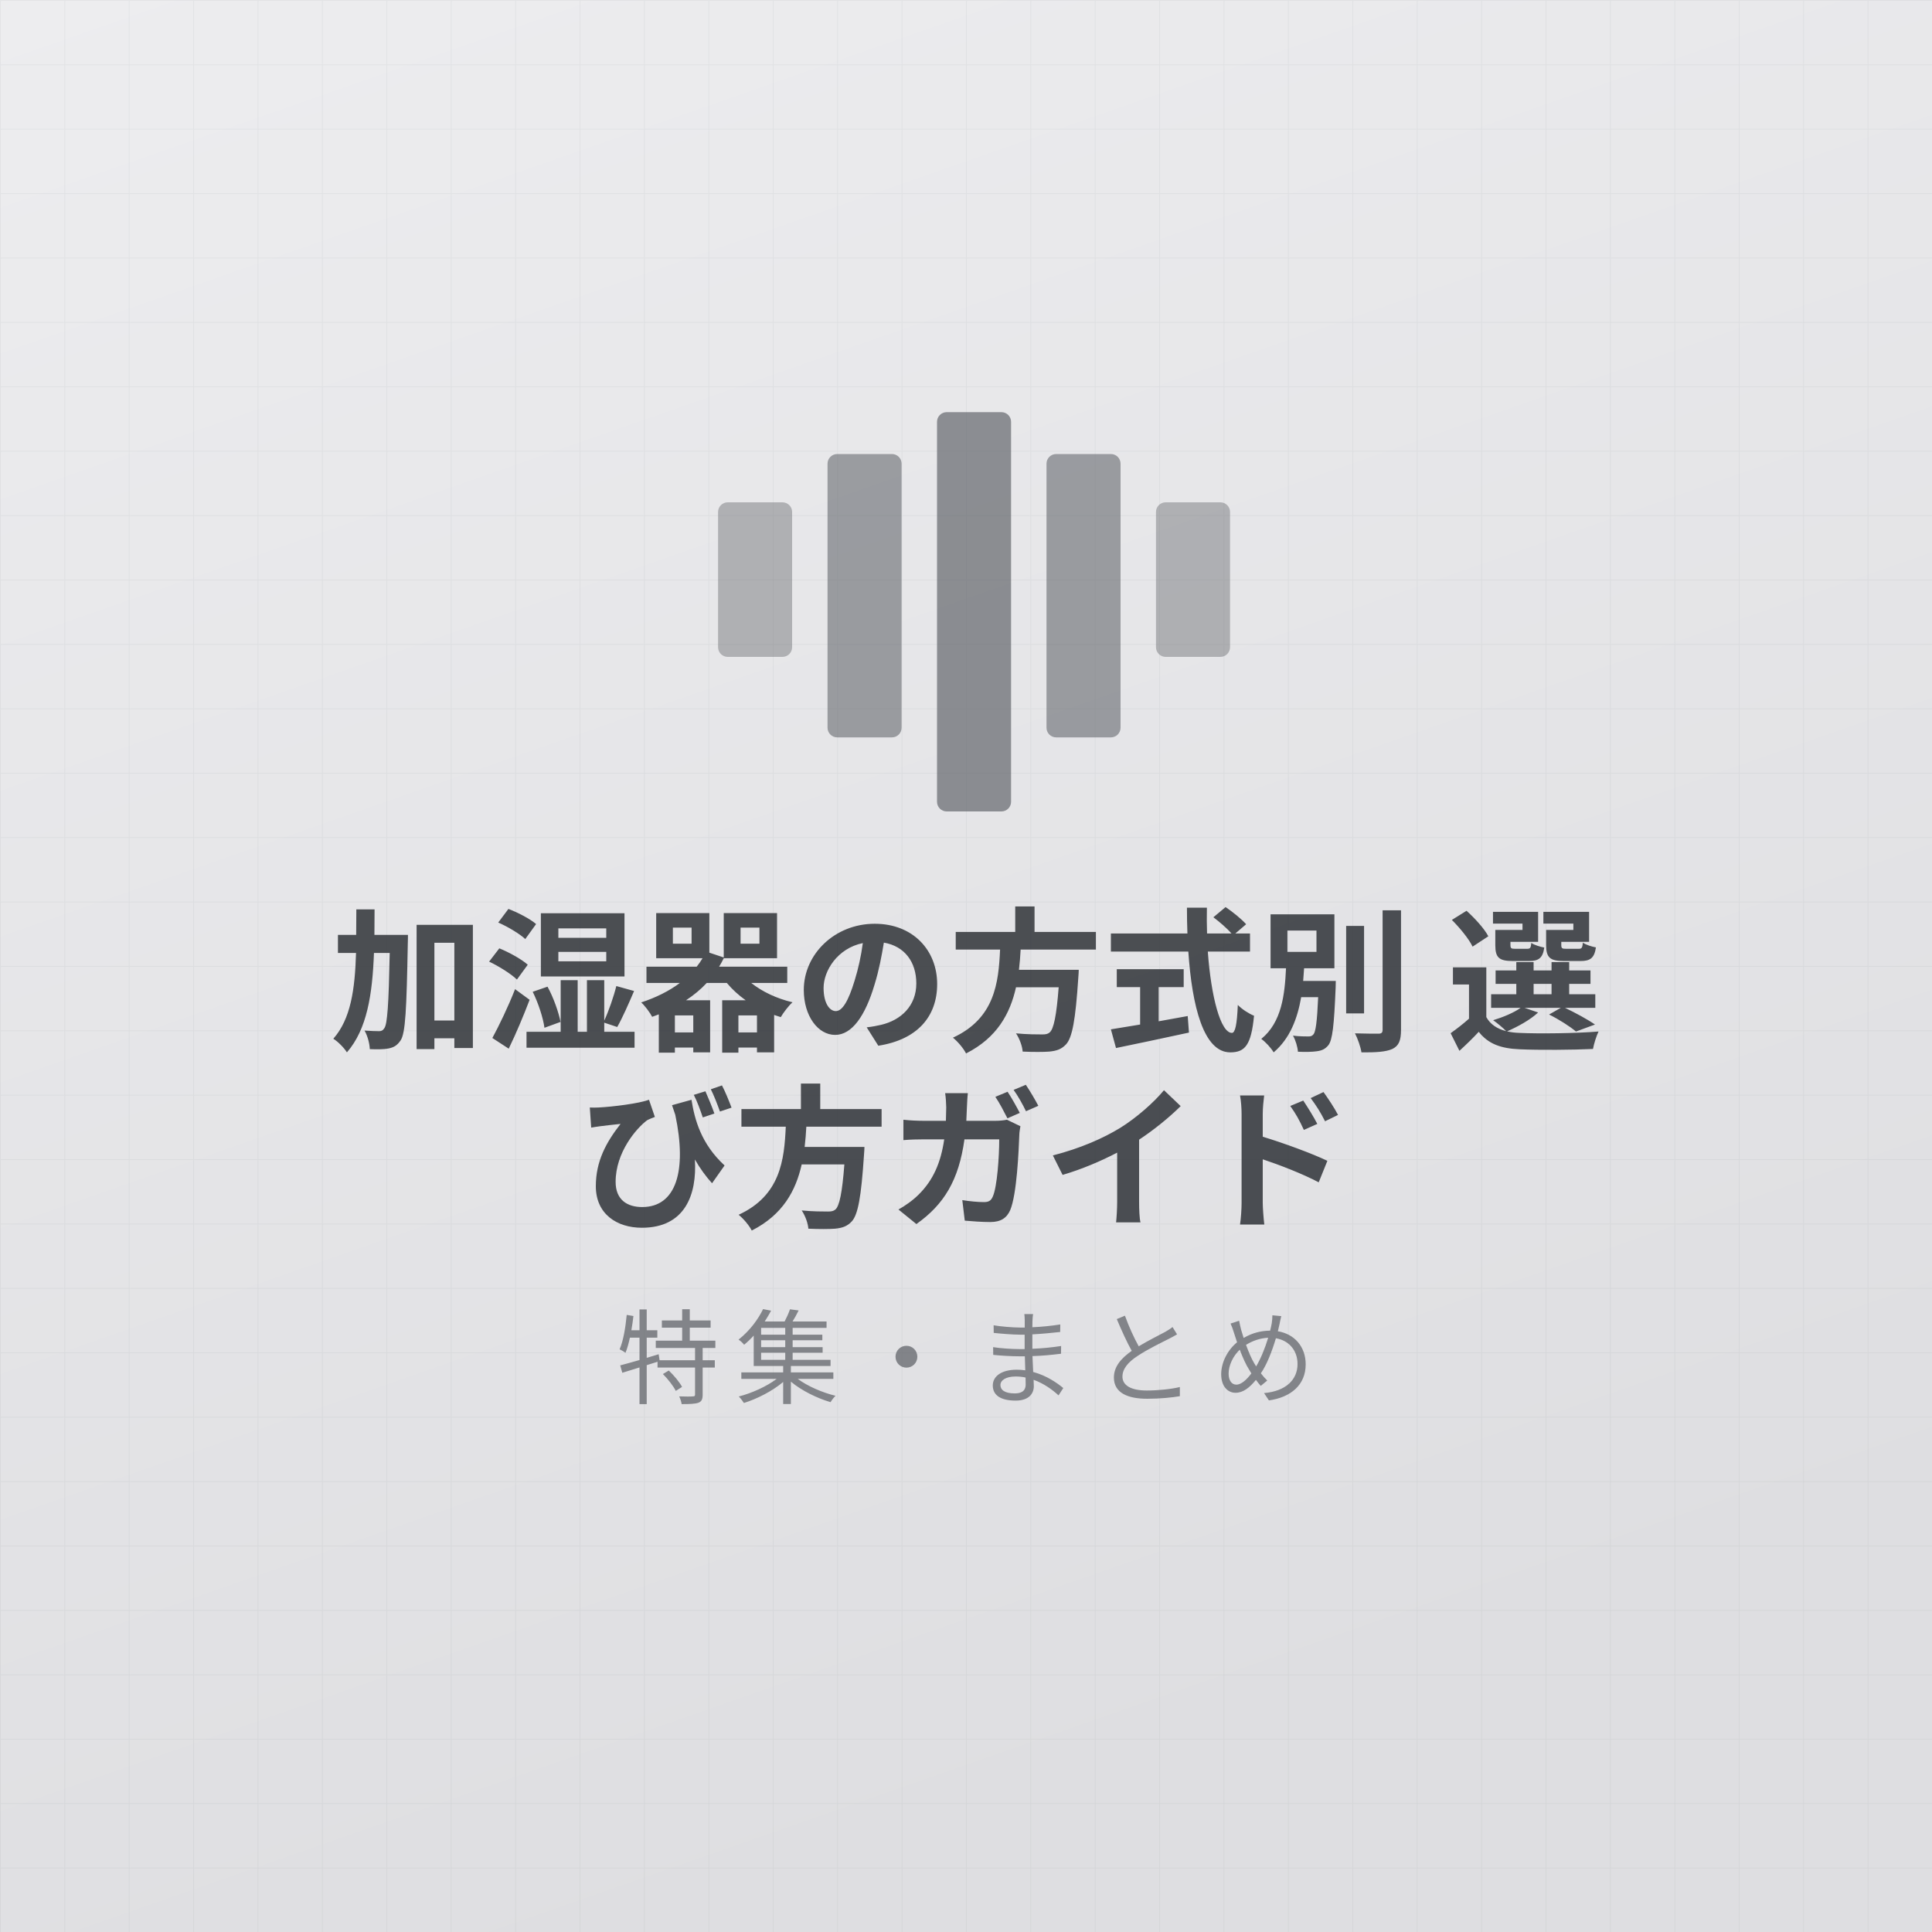
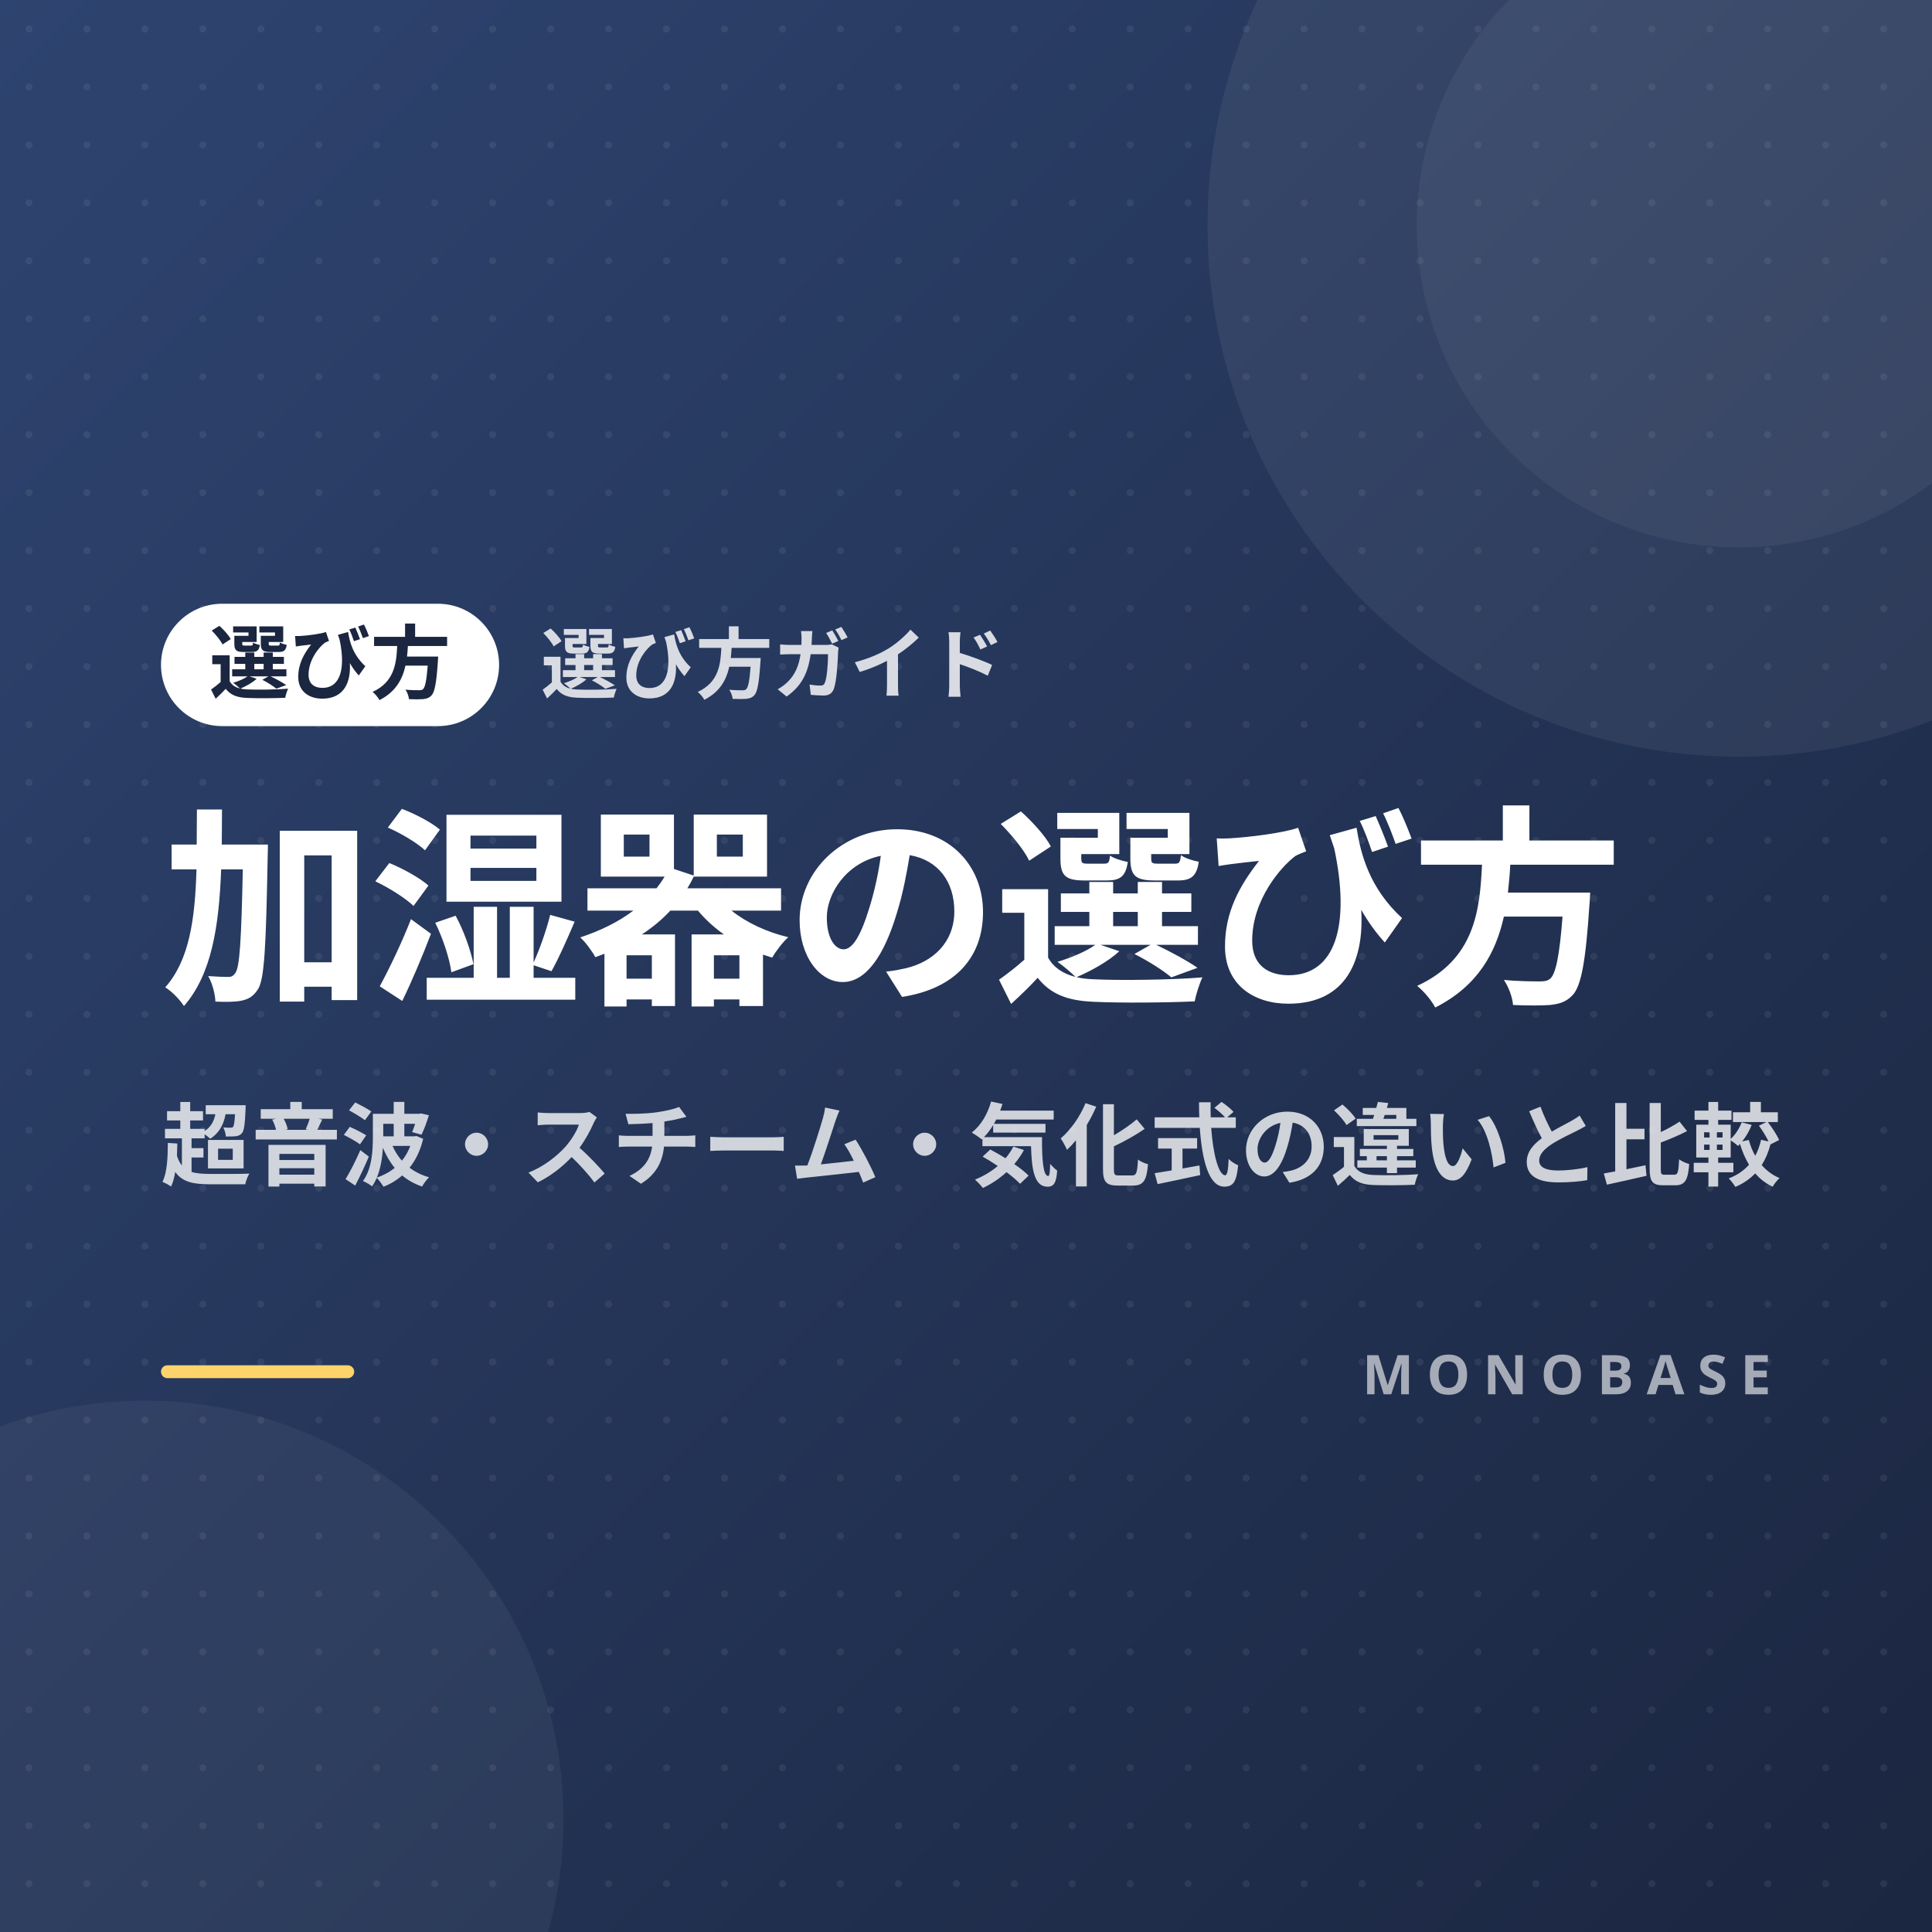
- <svg xmlns="http://www.w3.org/2000/svg" width="1200" height="1200" viewBox="0 0 1200 1200" role="img" aria-label="加湿器の方式別 選び方ガイド">
+ <svg xmlns="http://www.w3.org/2000/svg" width="1200" height="1200" viewBox="0 0 1200 1200" role="img" aria-label="加湿器の選び方｜超音波・スチーム・気化式の違いと比較">
  <defs>
-     <linearGradient id="shade" x1="0" y1="0" x2="0.35" y2="1">
-       <stop offset="0%" stop-color="#EDEDEF" />
-       <stop offset="100%" stop-color="#DEDEE1" />
+     <linearGradient id="bg" x1="0" y1="0" x2="1" y2="1">
+       <stop offset="0%" stop-color="#2E4470" />
+       <stop offset="100%" stop-color="#1B2640" />
    </linearGradient>
-     <pattern id="grid" width="40" height="40" patternUnits="userSpaceOnUse">
-       <path d="M40 0 L0 0 0 40" fill="none" stroke="#25282D" stroke-opacity=".05" stroke-width="1" />
+     <pattern id="dots" width="36" height="36" patternUnits="userSpaceOnUse">
+       <circle cx="18" cy="18" r="2.2" fill="#FFFFFF" fill-opacity=".07" />
    </pattern>
  </defs>
-   <rect width="1200" height="1200" fill="url(#shade)" />
-   <rect width="1200" height="1200" fill="url(#grid)" />
-   <rect x="446" y="312" width="46" height="96" rx="6" fill="#5A5D63" fill-opacity=".40" />
-   <rect x="514" y="282" width="46" height="176" rx="6" fill="#5A5D63" fill-opacity=".55" />
-   <rect x="582" y="256" width="46" height="248" rx="6" fill="#5A5D63" fill-opacity=".65" />
-   <rect x="650" y="282" width="46" height="176" rx="6" fill="#5A5D63" fill-opacity=".55" />
-   <rect x="718" y="312" width="46" height="96" rx="6" fill="#5A5D63" fill-opacity=".40" />
-   <text x="600" y="645" text-anchor="middle" font-family="&quot;Hiragino Sans&quot;, &quot;Noto Sans JP&quot;, &quot;Yu Gothic&quot;, sans-serif" font-size="96" font-weight="700" fill="#25282D" fill-opacity=".80">加湿器の方式別 選</text>
-   <text x="600" y="755" text-anchor="middle" font-family="&quot;Hiragino Sans&quot;, &quot;Noto Sans JP&quot;, &quot;Yu Gothic&quot;, sans-serif" font-size="96" font-weight="700" fill="#25282D" fill-opacity=".80">び方ガイド</text>
-   <text x="600" y="867" text-anchor="middle" font-family="&quot;Hiragino Sans&quot;, &quot;Noto Sans JP&quot;, &quot;Yu Gothic&quot;, sans-serif" font-size="64" letter-spacing="10" fill="#5A5D63" fill-opacity=".70">特集・まとめ</text>
+   <rect width="1200" height="1200" fill="url(#bg)" />
+   <rect width="1200" height="1200" fill="url(#dots)" />
+   <circle cx="1080" cy="140" r="330" fill="#FFFFFF" fill-opacity=".06" />
+   <circle cx="1080" cy="140" r="200" fill="#FFFFFF" fill-opacity=".05" />
+   <circle cx="90" cy="1130" r="260" fill="#FFFFFF" fill-opacity=".05" />
+   <rect x="100" y="375" width="210" height="76" rx="38" fill="#FFFFFF" />
+   <text x="205" y="430" text-anchor="middle" font-family="&quot;Hiragino Sans&quot;, &quot;Hiragino Kaku Gothic ProN&quot;, &quot;Noto Sans JP&quot;, &quot;Yu Gothic&quot;, &quot;Meiryo&quot;, sans-serif" font-size="50" font-weight="800" fill="#1B2640">選び方</text>
+   <text x="336.0" y="430" font-family="&quot;Hiragino Sans&quot;, &quot;Hiragino Kaku Gothic ProN&quot;, &quot;Noto Sans JP&quot;, &quot;Yu Gothic&quot;, &quot;Meiryo&quot;, sans-serif" font-size="48" font-weight="600" fill="#FFFFFF" fill-opacity=".82">選び方ガイド</text>
+   <text x="100" y="613" font-family="&quot;Hiragino Sans&quot;, &quot;Hiragino Kaku Gothic ProN&quot;, &quot;Noto Sans JP&quot;, &quot;Yu Gothic&quot;, &quot;Meiryo&quot;, sans-serif" font-size="132" font-weight="800" fill="#FFFFFF" letter-spacing="-2.6">加湿器の選び方</text>
+   <text x="100" y="732" font-family="&quot;Hiragino Sans&quot;, &quot;Hiragino Kaku Gothic ProN&quot;, &quot;Noto Sans JP&quot;, &quot;Yu Gothic&quot;, &quot;Meiryo&quot;, sans-serif" font-size="56" font-weight="600" fill="#FFFFFF" fill-opacity=".78">超音波・スチーム・気化式の違いと比較</text>
+   <rect x="100" y="848" width="120" height="8" rx="4" fill="#FFD36B" />
+   <text x="1100" y="866" text-anchor="end" font-family="&quot;Hiragino Sans&quot;, &quot;Hiragino Kaku Gothic ProN&quot;, &quot;Noto Sans JP&quot;, &quot;Yu Gothic&quot;, &quot;Meiryo&quot;, sans-serif" font-size="34" font-weight="700" letter-spacing="8" fill="#FFFFFF" fill-opacity=".6">MONOBASE</text>
</svg>
